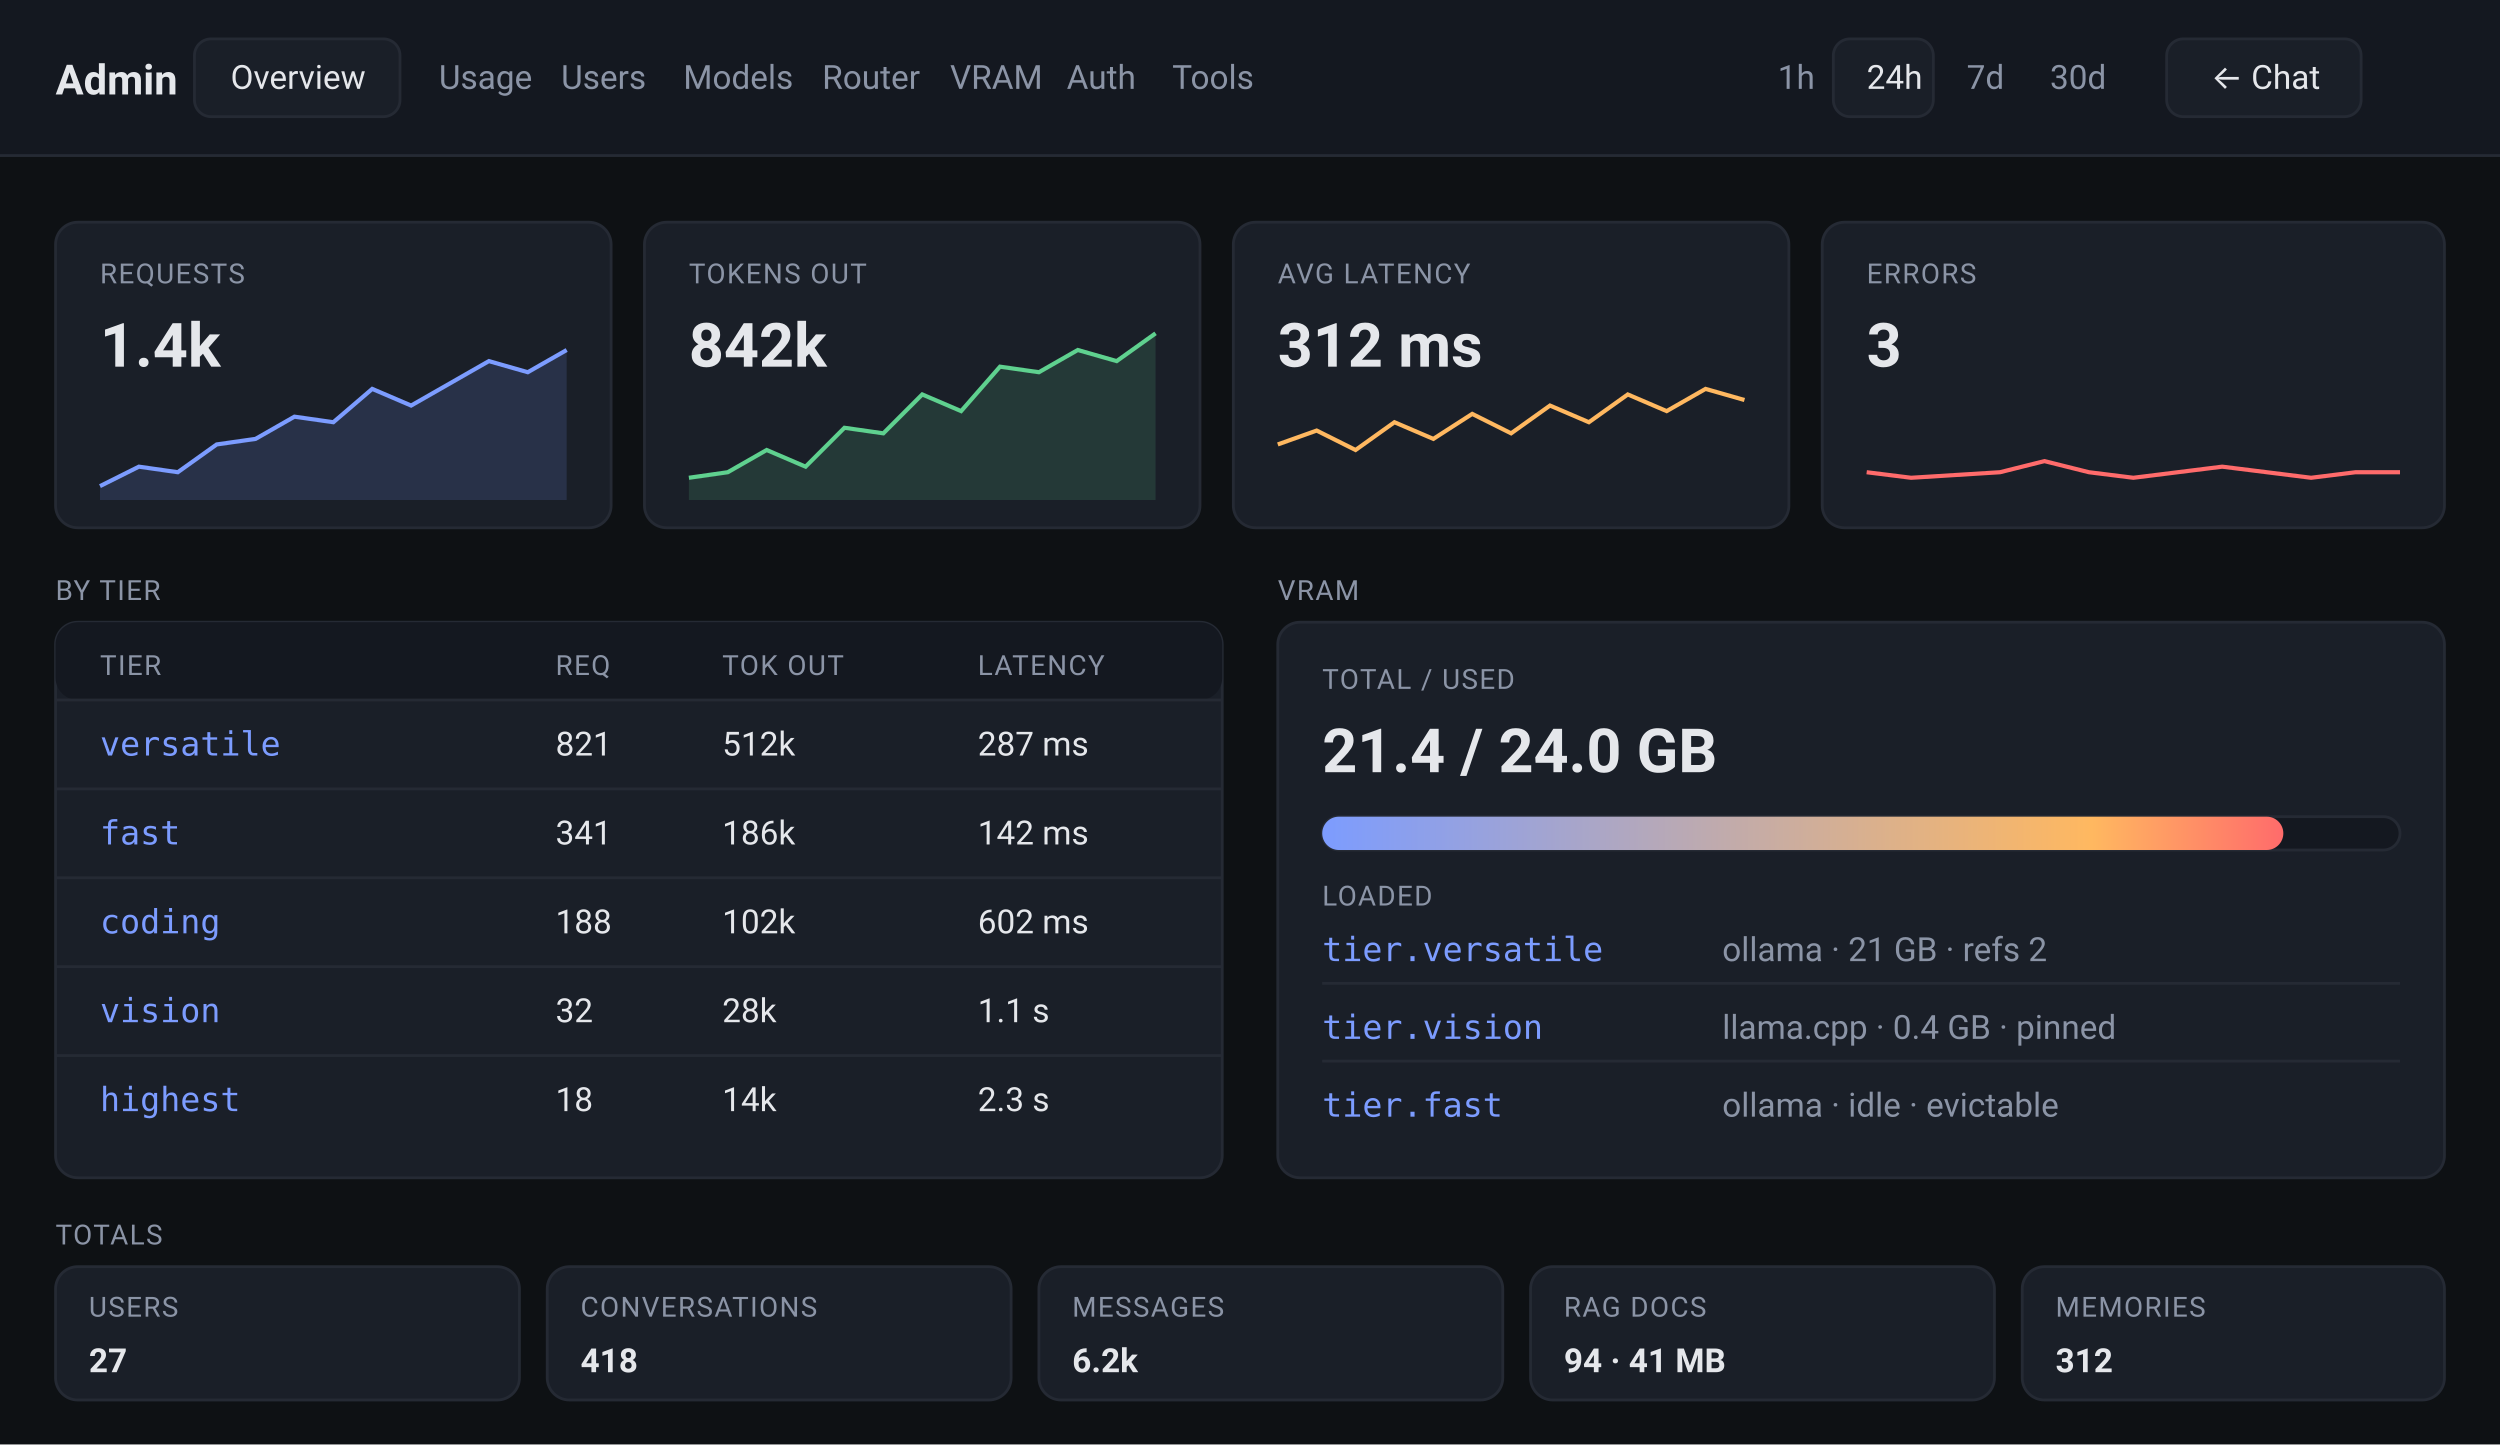
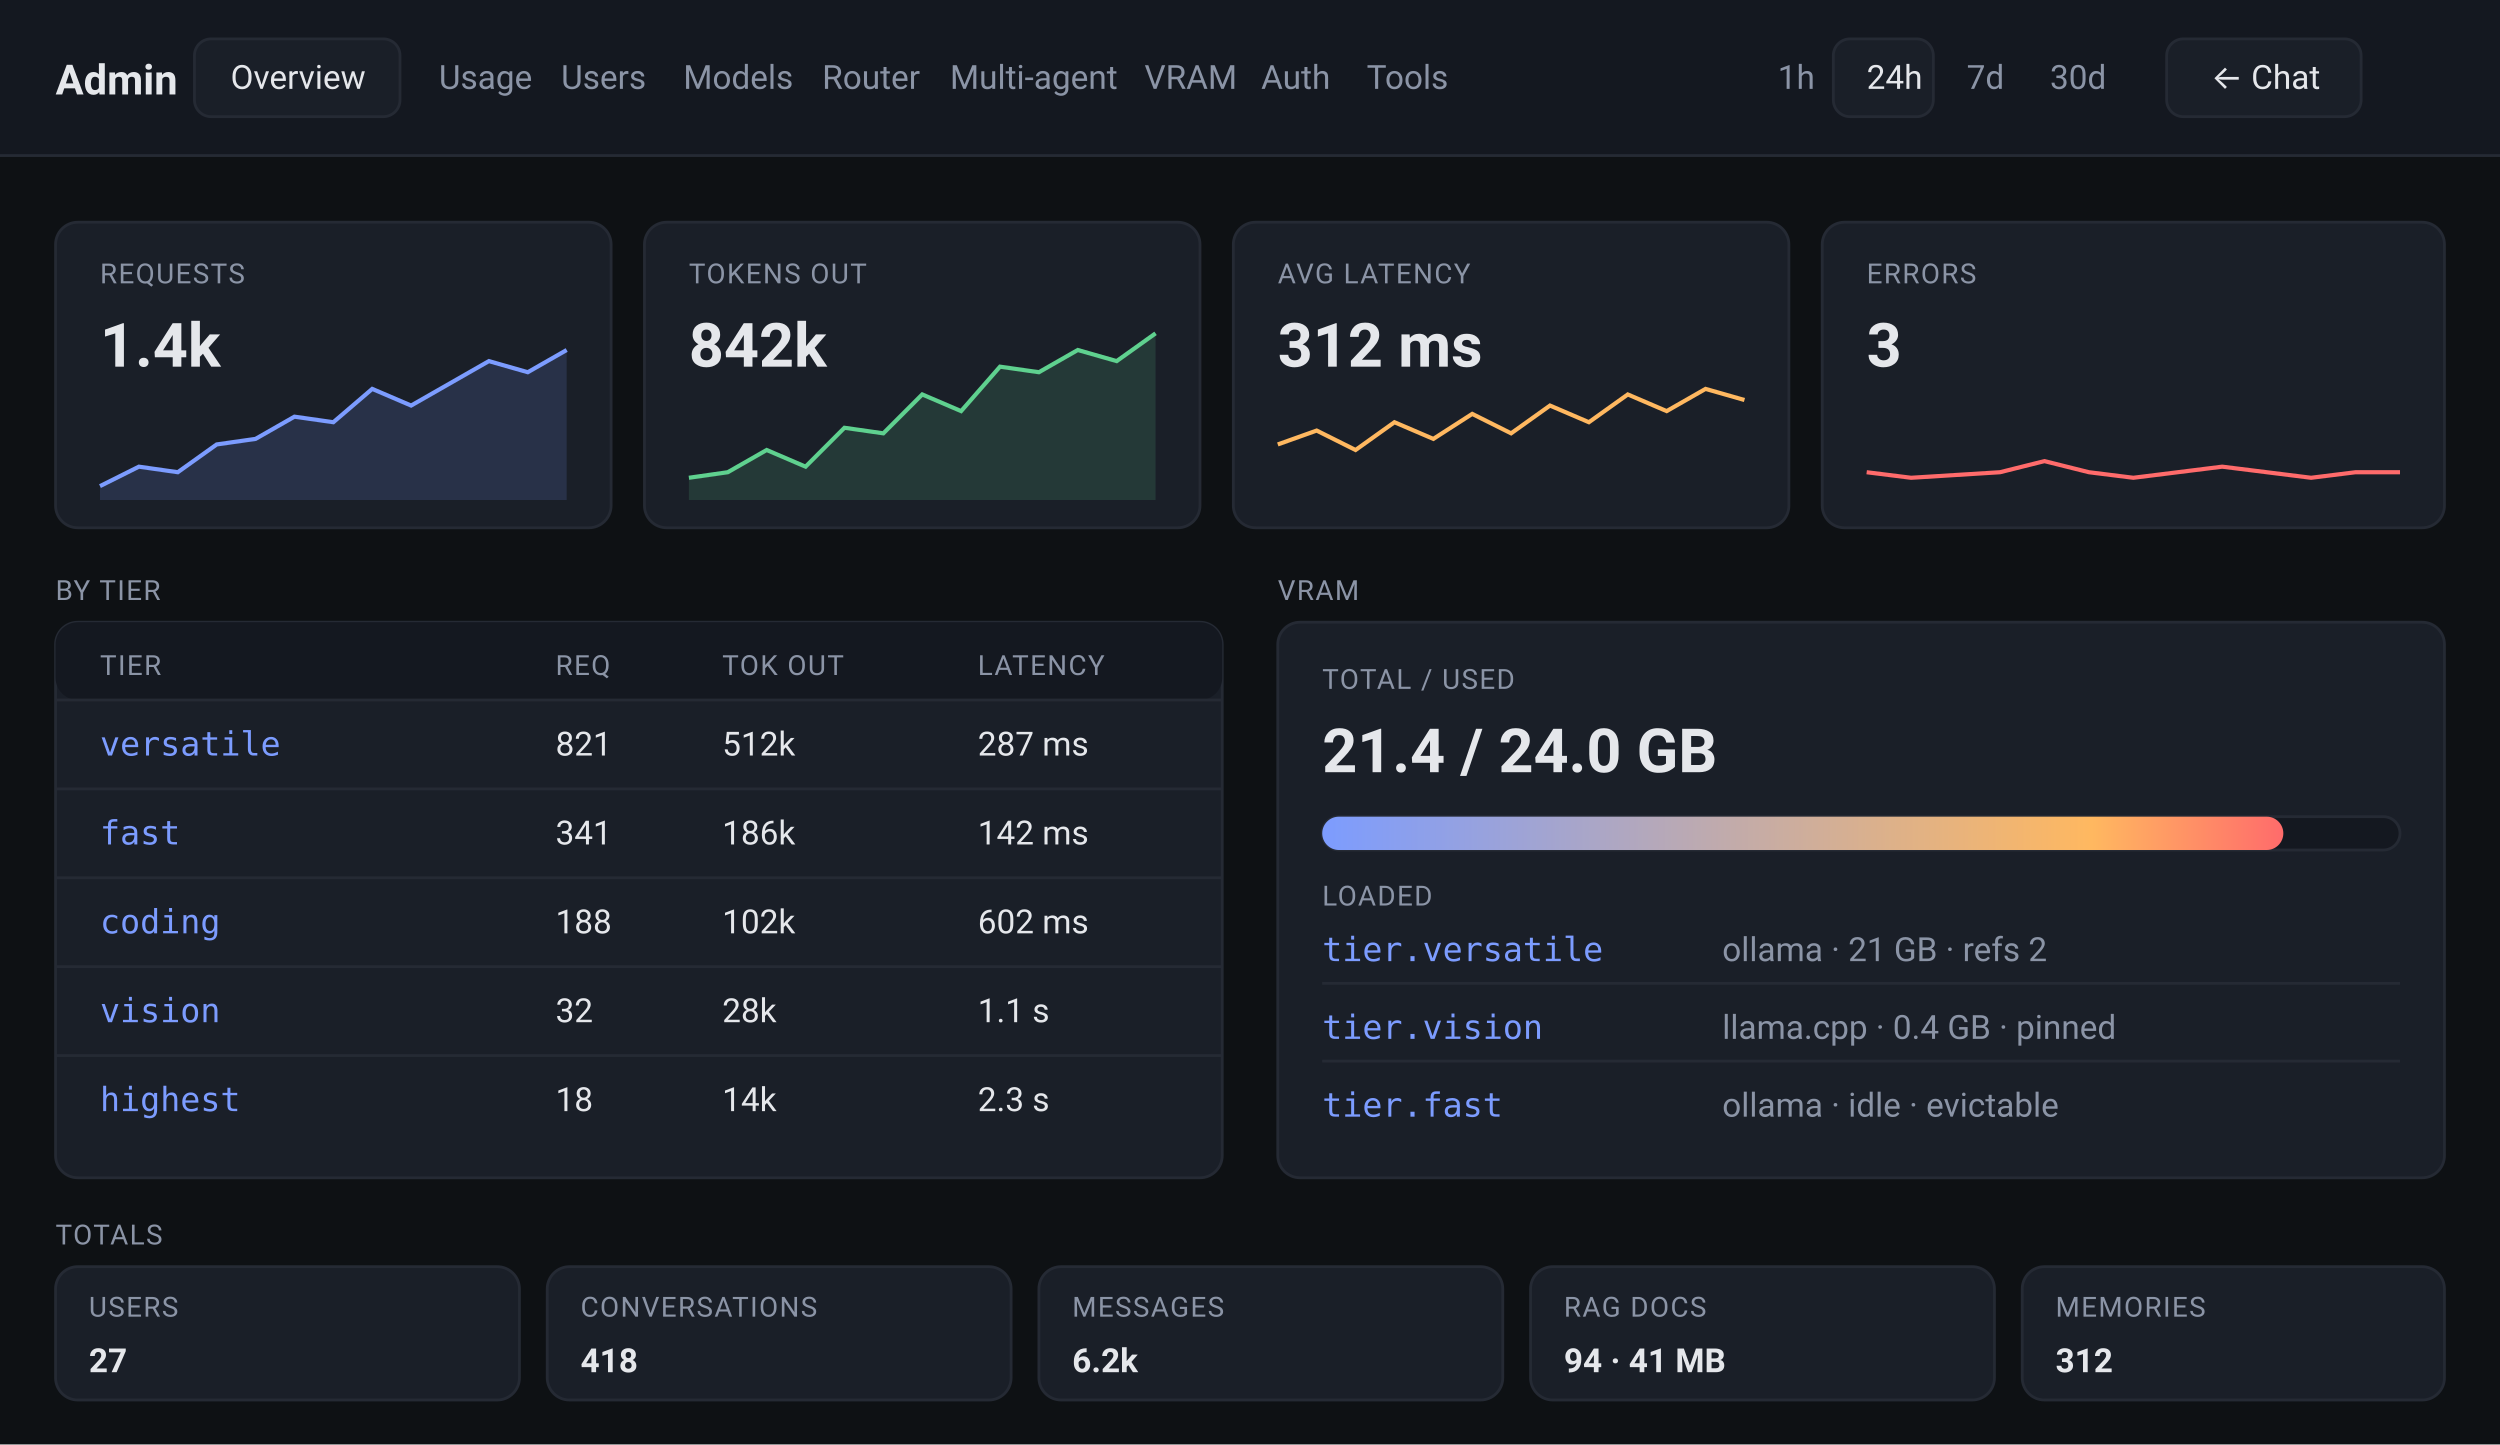
<svg xmlns="http://www.w3.org/2000/svg" viewBox="0 0 900 520" font-family="-apple-system, Segoe UI, Roboto, sans-serif">
  <defs>
    <style>
      .bg { fill: #0e1114; }
      .alt { fill: #141820; }
      .panel { fill: #1a1f28; }
      .border { stroke: #252a34; stroke-width: 1; fill: none; }
      .fg { fill: #e5e7eb; }
      .dim { fill: #8b94a6; }
      .accent { fill: #7c9cff; }
      .success { fill: #5fd18f; }
      .warn { fill: #ffb860; }
      .danger { fill: #ff6b6b; }
      .sep { stroke: #252a34; stroke-width: 1; }
      text { font-size: 12px; }
      .h1 { font-size: 15px; font-weight: 600; fill: #e5e7eb; }
      .label { font-size: 10px; fill: #8b94a6; letter-spacing: 0.05em; }
      .big { font-size: 22px; font-weight: 600; fill: #e5e7eb; }
    </style>
  </defs>
  <rect class="bg" width="900" height="520" />
  <rect class="alt" width="900" height="56" />
  <line class="sep" x1="0" y1="56" x2="900" y2="56" />
  <text class="h1" x="20" y="34">Admin</text>
  <rect class="panel" x="70" y="14" width="74" height="28" rx="6" stroke="#252a34" />
  <text class="fg" x="83" y="32" font-size="11">Overview</text>
  <text class="dim" x="158" y="32" font-size="11">Usage</text>
  <text class="dim" x="202" y="32" font-size="11">Users</text>
  <text class="dim" x="246" y="32" font-size="11">Models</text>
  <text class="dim" x="296" y="32" font-size="11">Router</text>
-   <text class="dim" x="342" y="32" font-size="11">VRAM</text>
-   <text class="dim" x="384" y="32" font-size="11">Auth</text>
-   <text class="dim" x="422" y="32" font-size="11">Tools</text>
+   <text class="dim" x="342" y="32" font-size="11">Multi-agent</text>
+   <text class="dim" x="412" y="32" font-size="11">VRAM</text>
+   <text class="dim" x="454" y="32" font-size="11">Auth</text>
+   <text class="dim" x="492" y="32" font-size="11">Tools</text>
  <text class="dim" x="640" y="32" font-size="11">1h</text>
  <rect class="panel" x="660" y="14" width="36" height="28" rx="6" stroke="#252a34" />
  <text class="fg" x="672" y="32" font-size="11">24h</text>
  <text class="dim" x="708" y="32" font-size="11">7d</text>
  <text class="dim" x="738" y="32" font-size="11">30d</text>
  <rect class="panel" x="780" y="14" width="70" height="28" rx="6" stroke="#252a34" />
  <text class="fg" x="796" y="32" font-size="11">← Chat</text>
  <rect class="panel" x="20" y="80" width="200" height="110" rx="8" stroke="#252a34" />
  <text class="label" x="36" y="102">REQUESTS</text>
  <text class="big" x="36" y="132">1.4k</text>
  <polyline fill="none" stroke="#7c9cff" stroke-width="1.5" points="36,175 50,168 64,170 78,160 92,158 106,150 120,152 134,140 148,146 162,138 176,130 190,134 204,126" />
  <polygon fill="#7c9cff" opacity="0.15" points="36,180 36,175 50,168 64,170 78,160 92,158 106,150 120,152 134,140 148,146 162,138 176,130 190,134 204,126 204,180" />
  <rect class="panel" x="232" y="80" width="200" height="110" rx="8" stroke="#252a34" />
  <text class="label" x="248" y="102">TOKENS OUT</text>
  <text class="big" x="248" y="132">842k</text>
  <polyline fill="none" stroke="#5fd18f" stroke-width="1.5" points="248,172 262,170 276,162 290,168 304,154 318,156 332,142 346,148 360,132 374,134 388,126 402,130 416,120" />
  <polygon fill="#5fd18f" opacity="0.15" points="248,180 248,172 262,170 276,162 290,168 304,154 318,156 332,142 346,148 360,132 374,134 388,126 402,130 416,120 416,180" />
  <rect class="panel" x="444" y="80" width="200" height="110" rx="8" stroke="#252a34" />
  <text class="label" x="460" y="102">AVG LATENCY</text>
  <text class="big" x="460" y="132">312 ms</text>
  <polyline fill="none" stroke="#ffb860" stroke-width="1.5" points="460,160 474,155 488,162 502,152 516,158 530,149 544,156 558,146 572,152 586,142 600,148 614,140 628,144" />
  <rect class="panel" x="656" y="80" width="224" height="110" rx="8" stroke="#252a34" />
  <text class="label" x="672" y="102">ERRORS</text>
  <text class="big" x="672" y="132">3</text>
  <polyline fill="none" stroke="#ff6b6b" stroke-width="1.5" points="672,170 688,172 704,171 720,170 736,166 752,170 768,172 784,170 800,168 816,170 832,172 848,170 864,170" />
  <text class="label" x="20" y="216">BY TIER</text>
  <rect class="panel" x="20" y="224" width="420" height="200" rx="8" stroke="#252a34" />
  <rect class="alt" x="20" y="224" width="420" height="28" rx="8" />
  <line class="sep" x1="20" y1="252" x2="440" y2="252" />
  <text class="label" x="36" y="243">TIER</text>
  <text class="label" x="200" y="243">REQ</text>
  <text class="label" x="260" y="243">TOK OUT</text>
  <text class="label" x="352" y="243">LATENCY</text>
  <text fill="#7c9cff" x="36" y="272" font-size="11" font-family="ui-monospace,monospace">versatile</text>
  <text class="fg" x="200" y="272">821</text>
  <text class="fg" x="260" y="272">512k</text>
  <text class="fg" x="352" y="272">287 ms</text>
  <line class="sep" x1="20" y1="284" x2="440" y2="284" />
  <text fill="#7c9cff" x="36" y="304" font-size="11" font-family="ui-monospace,monospace">fast</text>
  <text class="fg" x="200" y="304">341</text>
  <text class="fg" x="260" y="304">186k</text>
  <text class="fg" x="352" y="304">142 ms</text>
  <line class="sep" x1="20" y1="316" x2="440" y2="316" />
  <text fill="#7c9cff" x="36" y="336" font-size="11" font-family="ui-monospace,monospace">coding</text>
  <text class="fg" x="200" y="336">188</text>
  <text class="fg" x="260" y="336">102k</text>
  <text class="fg" x="352" y="336">602 ms</text>
  <line class="sep" x1="20" y1="348" x2="440" y2="348" />
  <text fill="#7c9cff" x="36" y="368" font-size="11" font-family="ui-monospace,monospace">vision</text>
  <text class="fg" x="200" y="368">32</text>
  <text class="fg" x="260" y="368">28k</text>
  <text class="fg" x="352" y="368">1.1 s</text>
  <line class="sep" x1="20" y1="380" x2="440" y2="380" />
  <text fill="#7c9cff" x="36" y="400" font-size="11" font-family="ui-monospace,monospace">highest</text>
  <text class="fg" x="200" y="400">18</text>
  <text class="fg" x="260" y="400">14k</text>
  <text class="fg" x="352" y="400">2.3 s</text>
  <text class="label" x="460" y="216">VRAM</text>
  <rect class="panel" x="460" y="224" width="420" height="200" rx="8" stroke="#252a34" />
  <text class="label" x="476" y="248">TOTAL / USED</text>
  <text class="big" x="476" y="278">21.4 / 24.0 GB</text>
  <rect fill="#141820" x="476" y="294" width="388" height="12" rx="6" stroke="#252a34" />
  <rect x="476" y="294" width="346" height="12" rx="6" fill="url(#vgrad)" />
  <defs>
    <linearGradient id="vgrad" x1="0" x2="1">
      <stop offset="0%" stop-color="#7c9cff" />
      <stop offset="80%" stop-color="#ffb860" />
      <stop offset="100%" stop-color="#ff6b6b" />
    </linearGradient>
  </defs>
  <text class="label" x="476" y="326">LOADED</text>
  <text fill="#7c9cff" x="476" y="346" font-size="11" font-family="ui-monospace,monospace">tier.versatile</text>
  <text class="dim" x="620" y="346" font-size="11">ollama · 21 GB · refs 2</text>
  <line class="sep" x1="476" y1="354" x2="864" y2="354" />
  <text fill="#7c9cff" x="476" y="374" font-size="11" font-family="ui-monospace,monospace">tier.vision</text>
  <text class="dim" x="620" y="374" font-size="11">llama.cpp · 0.4 GB · pinned</text>
  <line class="sep" x1="476" y1="382" x2="864" y2="382" />
  <text fill="#7c9cff" x="476" y="402" font-size="11" font-family="ui-monospace,monospace">tier.fast</text>
  <text class="dim" x="620" y="402" font-size="11">ollama · idle · evictable</text>
  <text class="label" x="20" y="448">TOTALS</text>
  <rect class="panel" x="20" y="456" width="167" height="48" rx="8" stroke="#252a34" />
  <text class="label" x="32" y="474">USERS</text>
  <text class="fg" x="32" y="494" font-size="18" font-weight="600">27</text>
  <rect class="panel" x="197" y="456" width="167" height="48" rx="8" stroke="#252a34" />
  <text class="label" x="209" y="474">CONVERSATIONS</text>
  <text class="fg" x="209" y="494" font-size="18" font-weight="600">418</text>
  <rect class="panel" x="374" y="456" width="167" height="48" rx="8" stroke="#252a34" />
  <text class="label" x="386" y="474">MESSAGES</text>
  <text class="fg" x="386" y="494" font-size="18" font-weight="600">6.2k</text>
  <rect class="panel" x="551" y="456" width="167" height="48" rx="8" stroke="#252a34" />
  <text class="label" x="563" y="474">RAG DOCS</text>
  <text class="fg" x="563" y="494" font-size="18" font-weight="600">94 · 41 MB</text>
  <rect class="panel" x="728" y="456" width="152" height="48" rx="8" stroke="#252a34" />
  <text class="label" x="740" y="474">MEMORIES</text>
  <text class="fg" x="740" y="494" font-size="18" font-weight="600">312</text>
</svg>
